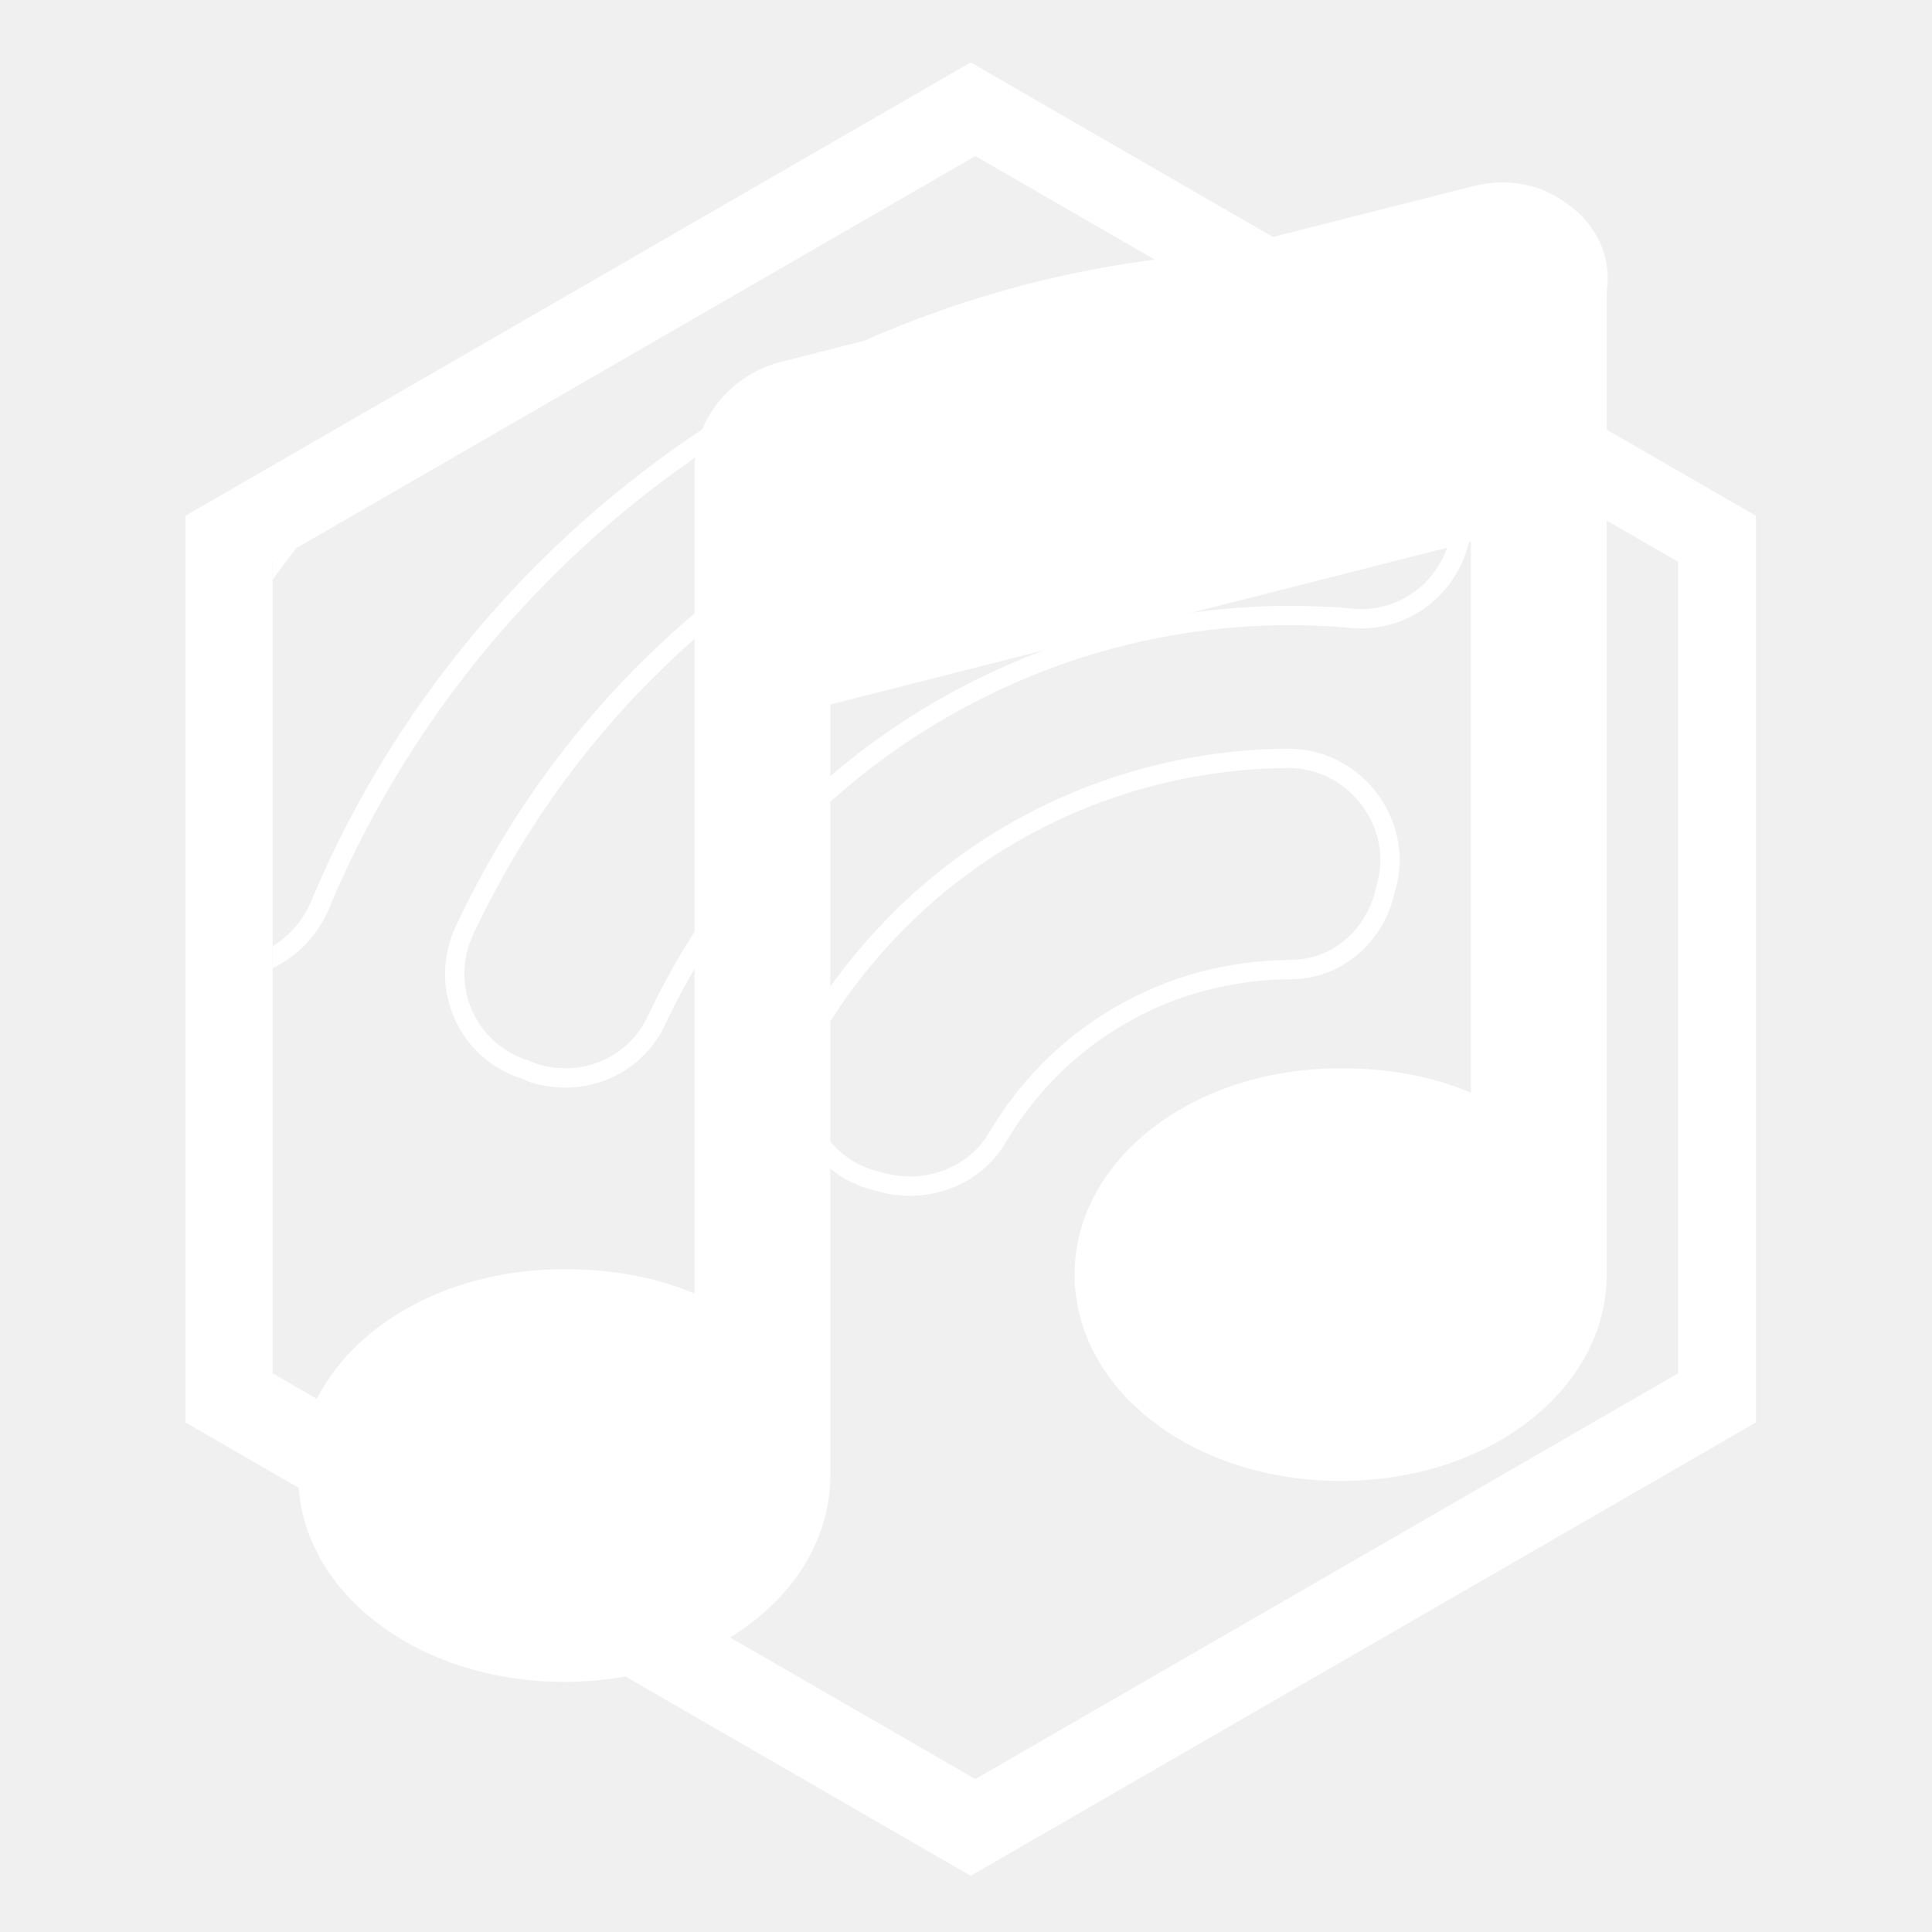
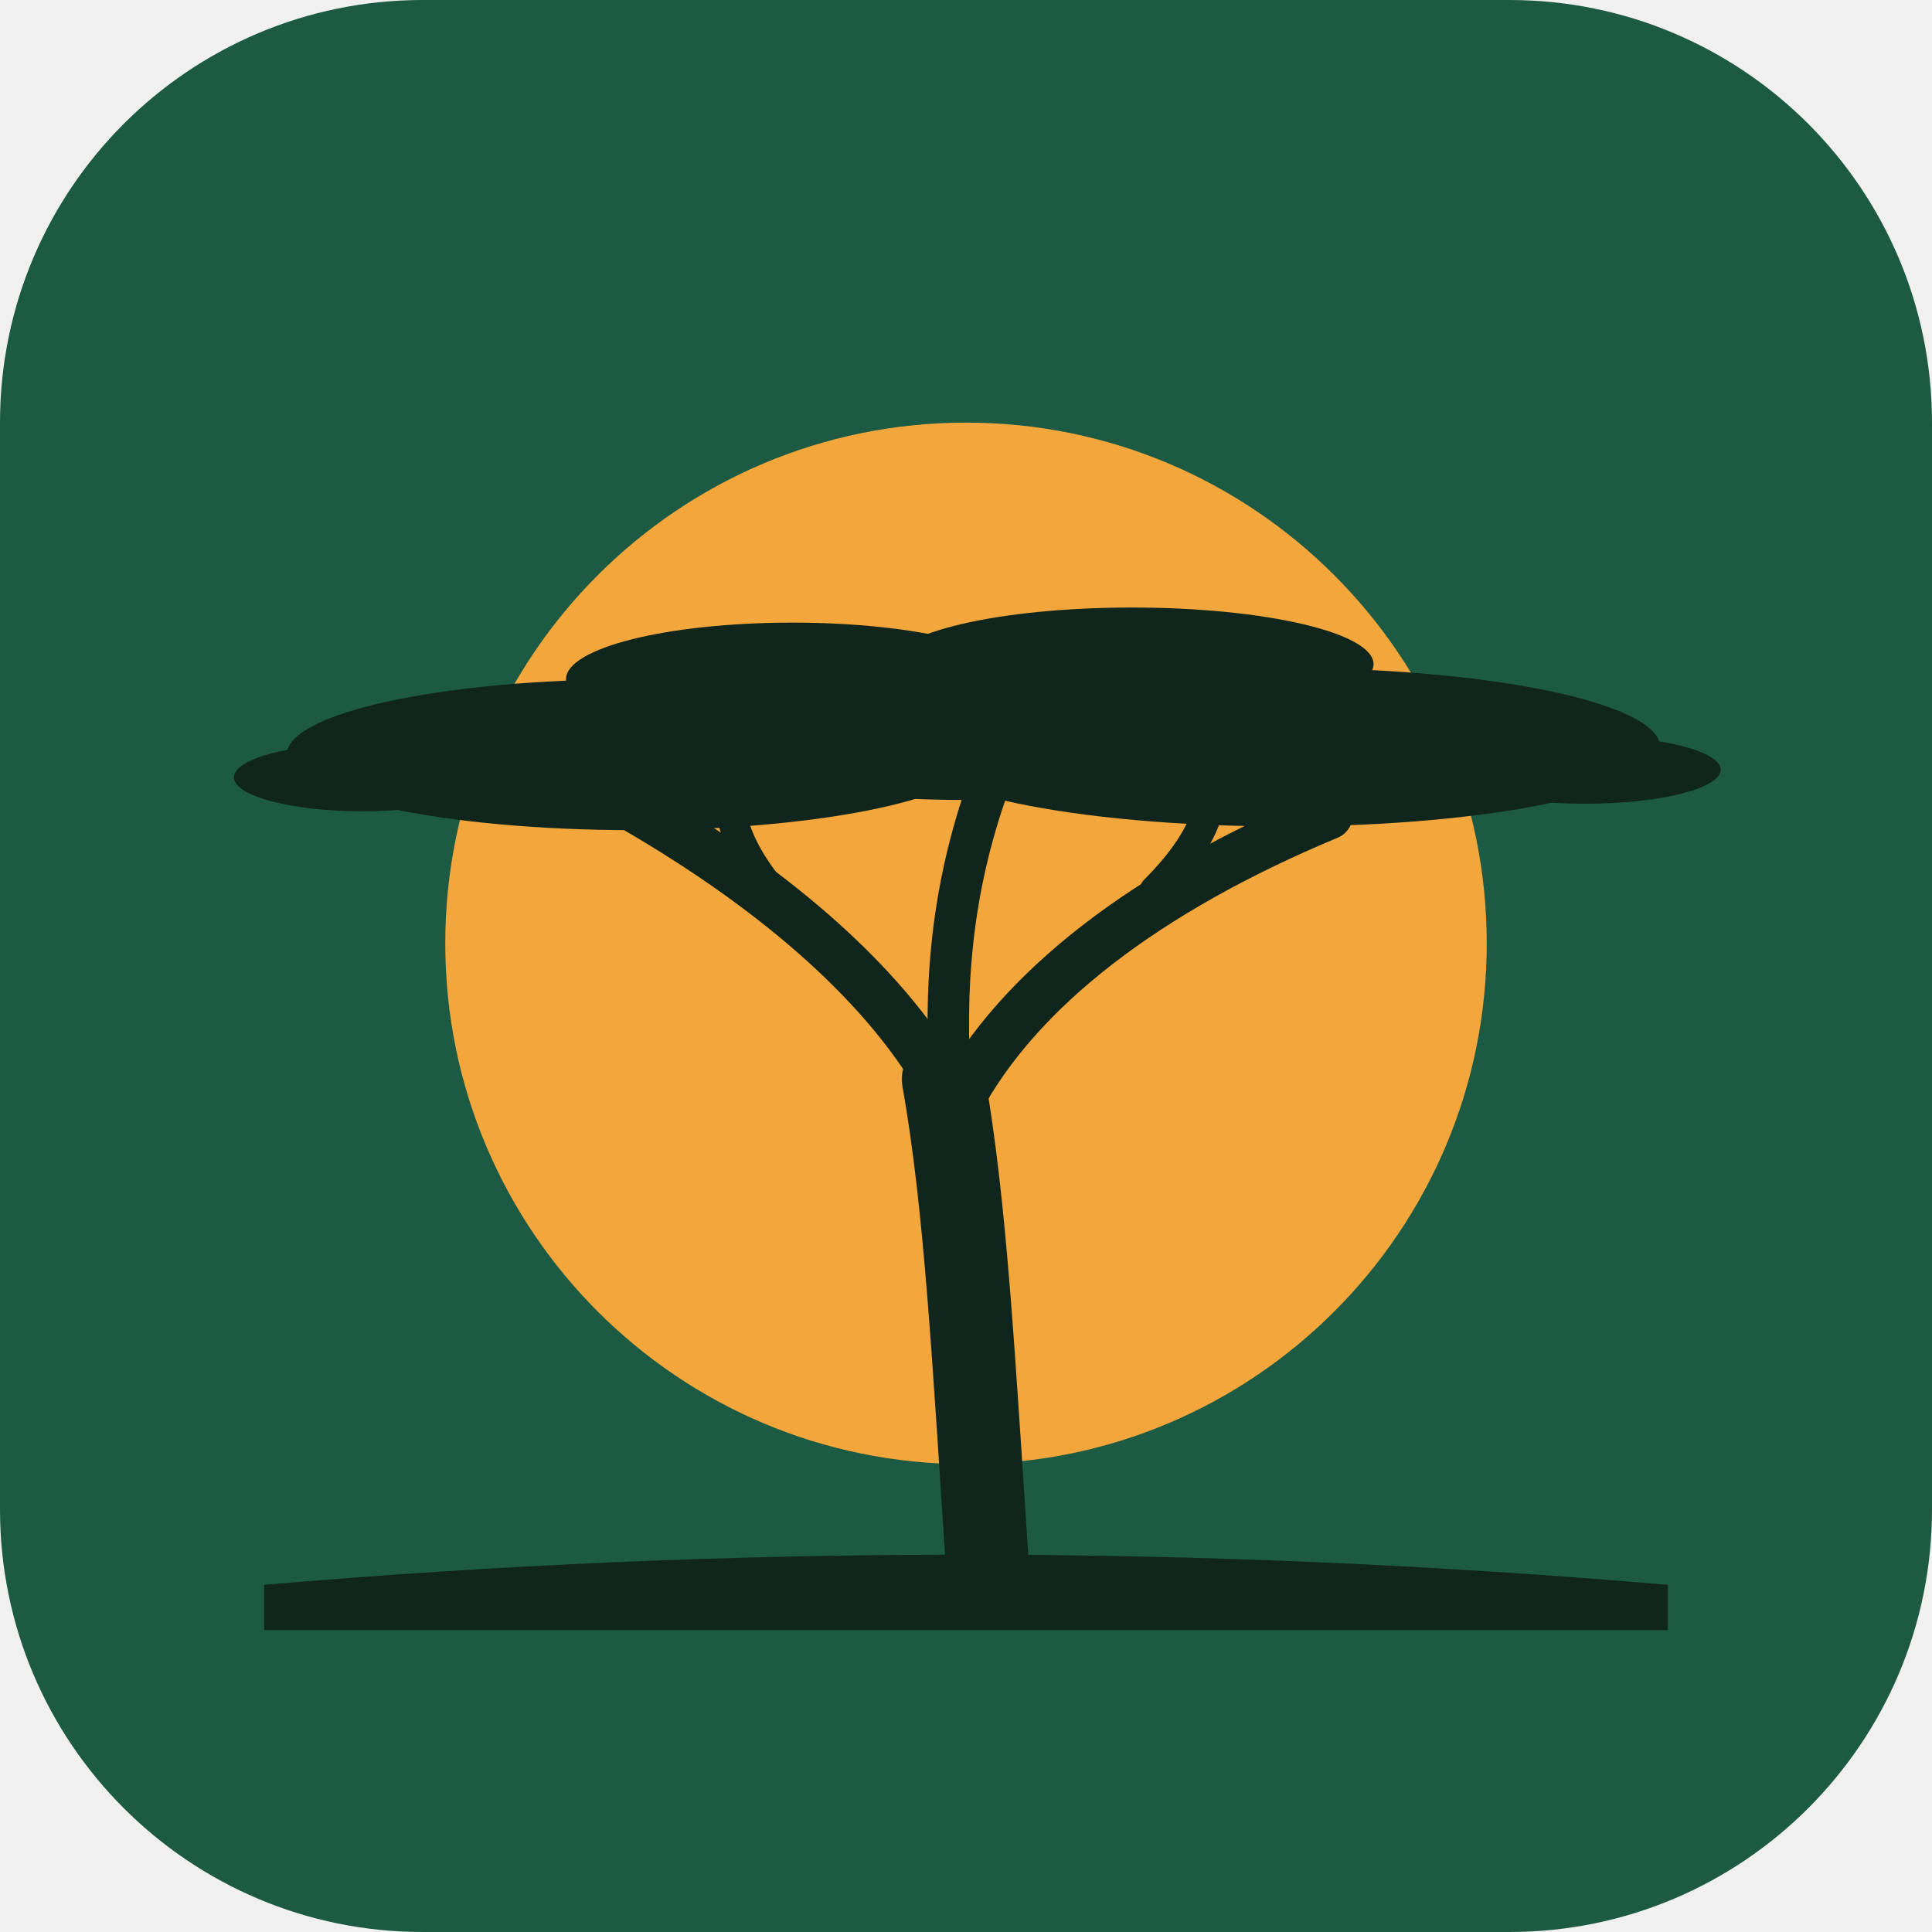
- <svg xmlns="http://www.w3.org/2000/svg" width="100%" height="100%" viewBox="0 0 300 300" version="1.1" xml:space="preserve" style="fill-rule:evenodd;clip-rule:evenodd;stroke-linejoin:round;stroke-miterlimit:2;">
-   <path d="M150.727,9.693L272.656,80.089L272.656,220.88L150.727,291.276L28.798,220.88L28.798,80.089L150.727,9.693ZM151.454,24.233L260.582,87.237L260.582,213.247L151.454,276.252L42.326,213.247L42.326,87.237L151.454,24.233Z" style="fill:white;" />
-   <g transform="matrix(1.00386,0,0,1.00386,-28.8032,-13.7162)">
-     <path d="M179.564,37.803L288.272,100.565L288.272,226.09L179.564,288.853L70.856,226.09L70.856,100.565L179.564,37.803Z" style="fill:none;" />
-     <clipPath id="_clip1">
-       <path d="M179.564,37.803L288.272,100.565L288.272,226.09L179.564,288.853L70.856,226.09L70.856,100.565L179.564,37.803Z" />
-     </clipPath>
-     <g clip-path="url(#_clip1)">
-       <g transform="matrix(2.25046,-1.2993,1.2993,2.25046,903.322,-3286.42)">
-         <path d="M-882.7,1008.9C-887.5,1006.2 -893.1,1004.6 -899,1004.6C-904.9,1004.6 -910.5,1006.2 -915.3,1008.9C-918.6,1010.8 -919.3,1015.4 -916.7,1018.2L-916.3,1018.6C-914.4,1020.6 -911.4,1021.2 -909,1019.9C-906,1018.2 -902.6,1017.2 -898.9,1017.2C-895.2,1017.2 -891.8,1018.2 -888.8,1019.9C-886.4,1021.3 -883.4,1020.7 -881.5,1018.6L-881.1,1018.2C-878.6,1015.4 -879.3,1010.8 -882.7,1008.9Z" style="fill:none;fill-rule:nonzero;stroke:white;stroke-width:1.15px;" />
-         <path d="M-867.8,993.3C-876.6,987.1 -887.4,983.5 -899,983.5C-910.6,983.5 -921.3,987.1 -930.2,993.3C-933.2,995.4 -933.7,999.6 -931.2,1002.3L-930.9,1002.7C-928.8,1005 -925.4,1005.4 -922.9,1003.6C-916.1,998.9 -907.9,996.1 -899,996.1C-890.1,996.1 -881.9,998.9 -875.2,1003.6C-872.7,1005.4 -869.3,1005 -867.2,1002.7L-866.9,1002.3C-864.4,999.7 -864.9,995.4 -867.8,993.3Z" style="fill:none;fill-rule:nonzero;stroke:white;stroke-width:1.15px;" />
-         <path d="M-853.4,977.7C-866.1,968.1 -881.9,962.4 -899,962.4C-916.1,962.4 -931.9,968.1 -944.6,977.7C-947.4,979.9 -947.9,984 -945.5,986.6L-945.1,987C-943,989.4 -939.4,989.6 -936.9,987.7C-926.4,979.7 -913.2,975 -899,975C-884.8,975 -871.7,979.7 -861.1,987.7C-858.6,989.6 -855,989.4 -852.9,987L-852.5,986.6C-850.2,984 -850.6,979.9 -853.4,977.7Z" style="fill:none;fill-rule:nonzero;stroke:white;stroke-width:1.15px;" />
-       </g>
-     </g>
+ <svg xmlns="http://www.w3.org/2000/svg" viewBox="0 0 512 512" role="img" aria-label="Acacia Radio">
+   <rect width="512" height="512" rx="112" fill="#1d5a43" />
+   <circle cx="256" cy="250" r="138" fill="#f3a63b" />
+   <g fill="none" stroke="#10261c" stroke-linecap="round" stroke-linejoin="round">
+     <path d="M262 420 C 258 360 256 320 250 286" stroke-width="22" />
+     <path d="M251 290 C 236 262 206 236 168 214" stroke-width="13" />
+     <path d="M254 292 C 270 262 304 236 352 216" stroke-width="13" />
+     <path d="M252 290 C 250 262 252 236 262 208" stroke-width="11" />
+     <path d="M206 238 C 196 226 190 214 196 202" stroke-width="8" />
+     <path d="M306 236 C 318 224 324 212 320 200" stroke-width="8" />
  </g>
-   <g transform="matrix(4.21541,1.11022e-15,-1.11022e-15,4.21541,-160.672,-94.2064)">
-     <path d="M95.9,29.9C94.9,29.1 93.6,28.9 92.4,29.2L66.8,35.7C65,36.2 63.7,37.8 63.7,39.6L63.7,70C62.3,69.4 60.7,69.1 58.9,69.1C53.4,69.1 49.1,72.5 49.1,76.7C49.1,80.9 53.4,84.3 58.9,84.3C64.4,84.3 68.7,80.9 68.7,76.7L68.7,48.3L92.3,42.3L92.3,62.6C90.9,62 89.3,61.7 87.5,61.7C82,61.7 77.7,65.1 77.7,69.3C77.7,73.5 82,76.9 87.5,76.9C93,76.9 97.3,73.5 97.3,69.3L97.3,33.1C97.5,31.8 96.9,30.6 95.9,29.9Z" style="fill:white;fill-rule:nonzero;" />
+   <g fill="#10261c">
+     <ellipse cx="168" cy="200" rx="92" ry="20" />
+     <ellipse cx="340" cy="198" rx="100" ry="21" />
+     <ellipse cx="256" cy="190" rx="86" ry="22" />
+     <ellipse cx="210" cy="180" rx="60" ry="15" />
+     <ellipse cx="300" cy="176" rx="64" ry="15" />
+     <ellipse cx="96" cy="206" rx="34" ry="9" />
+     <ellipse cx="420" cy="204" rx="36" ry="9" />
+     <path d="M70 420 Q 256 404 442 420 L 442 432 L 70 432 Z" />
  </g>
</svg>
